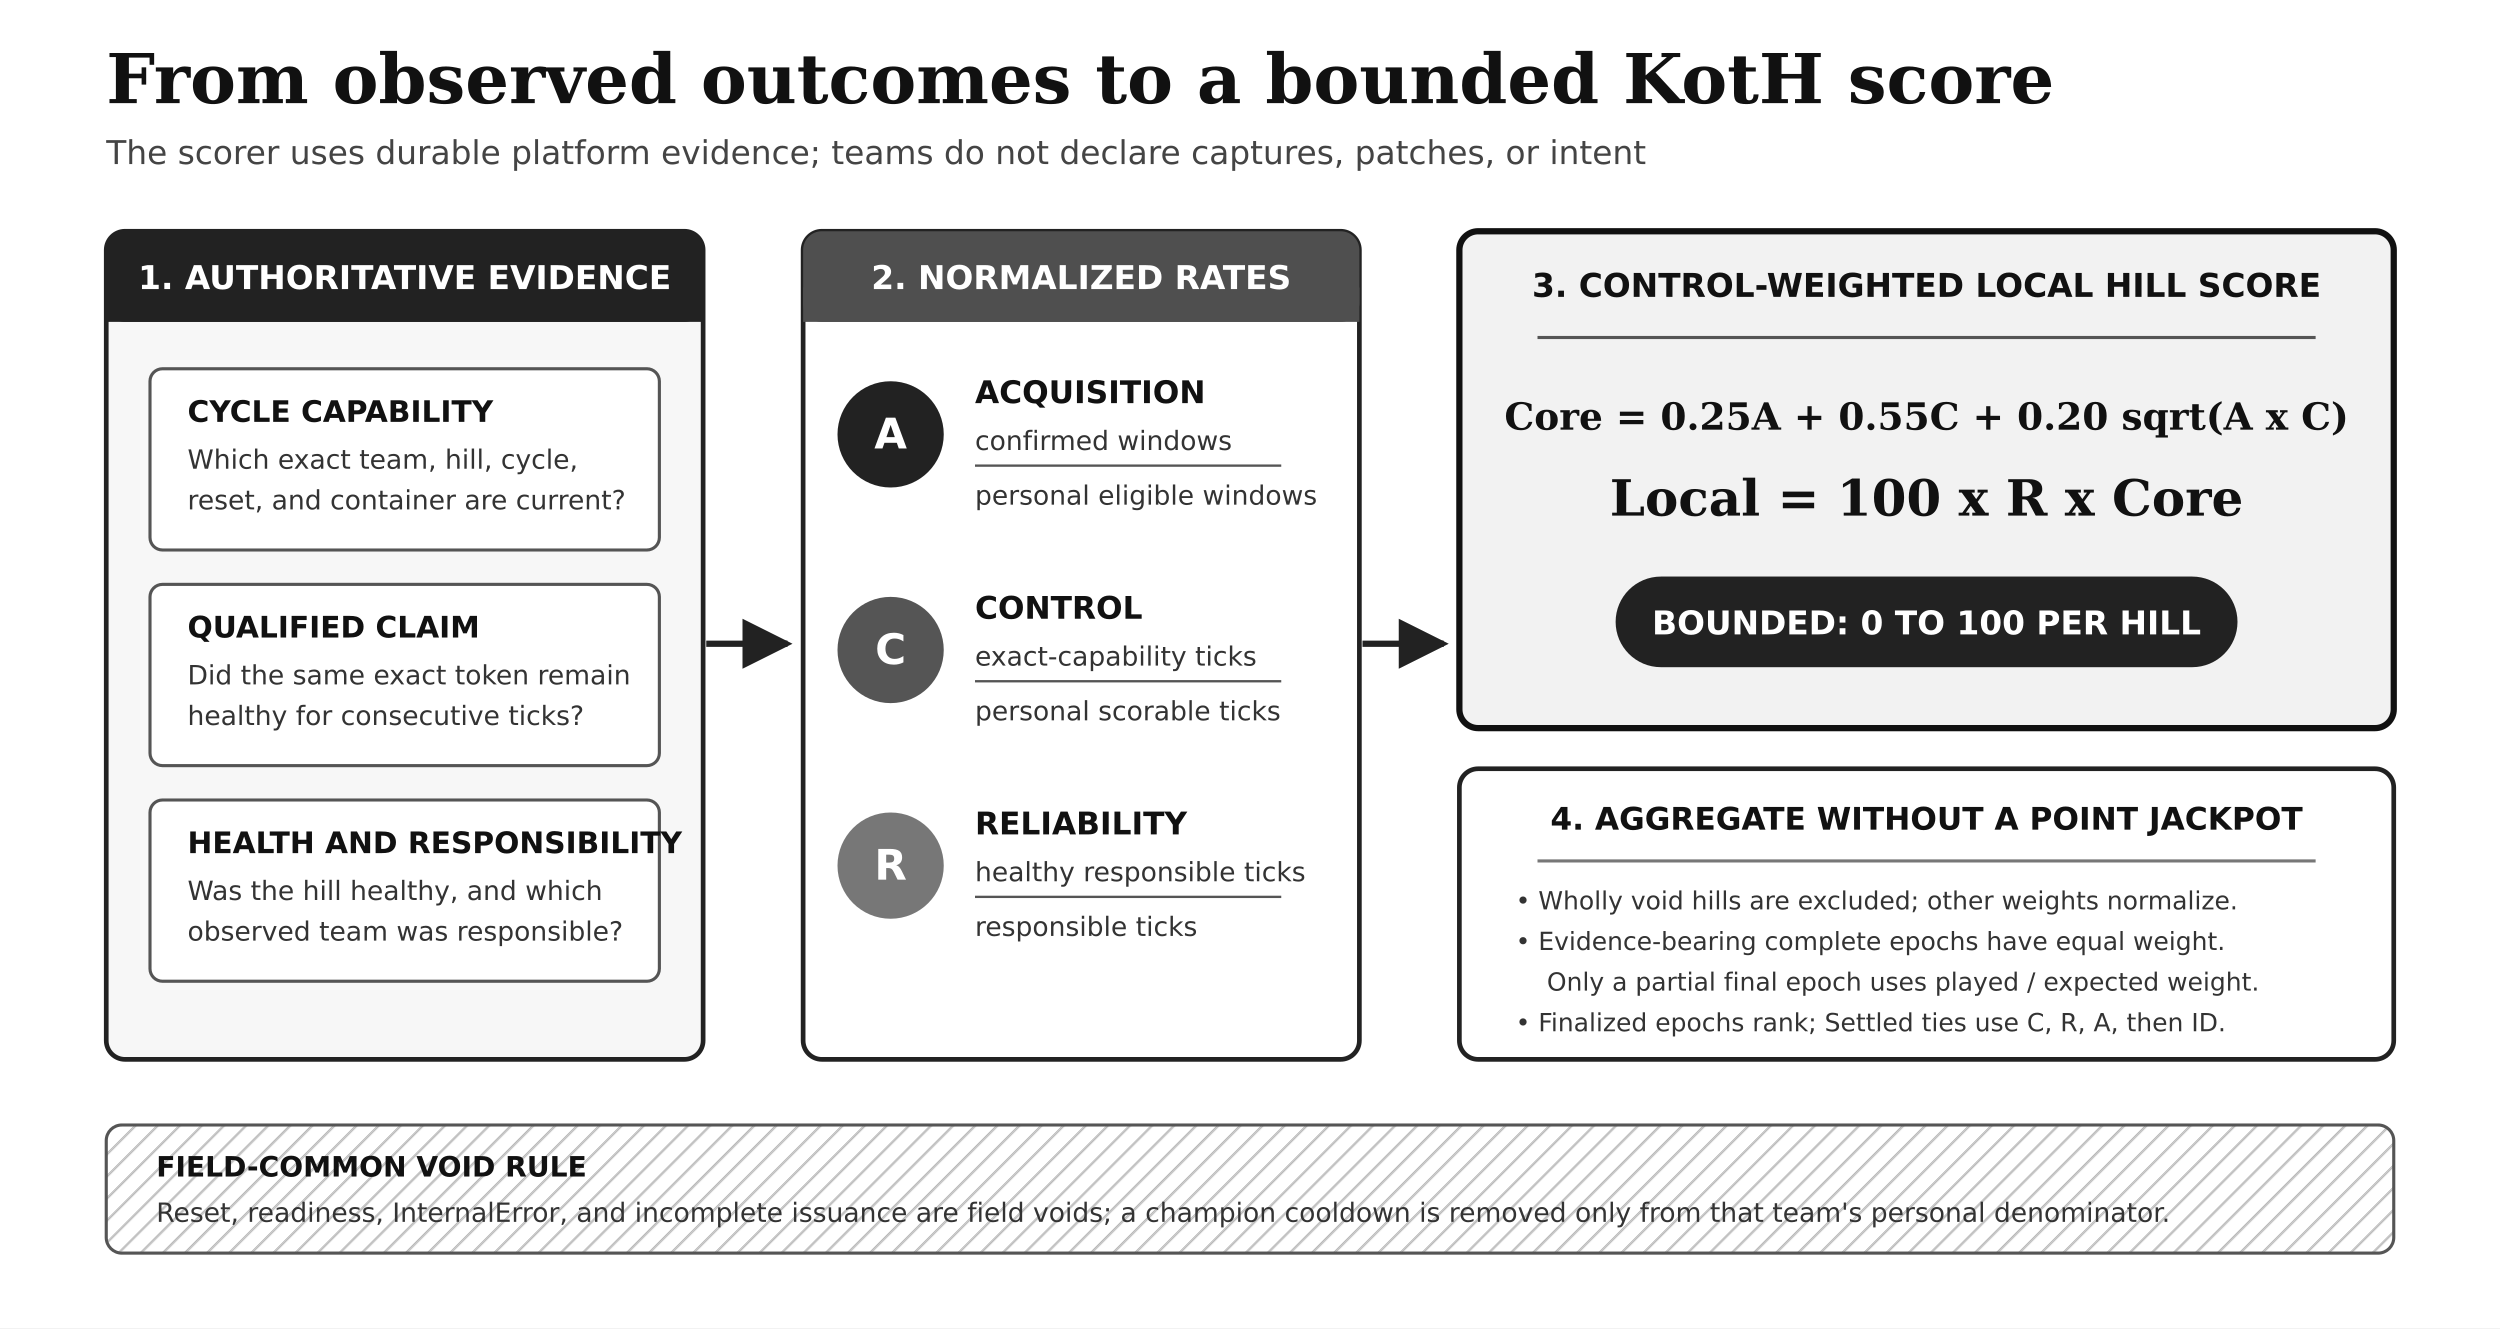
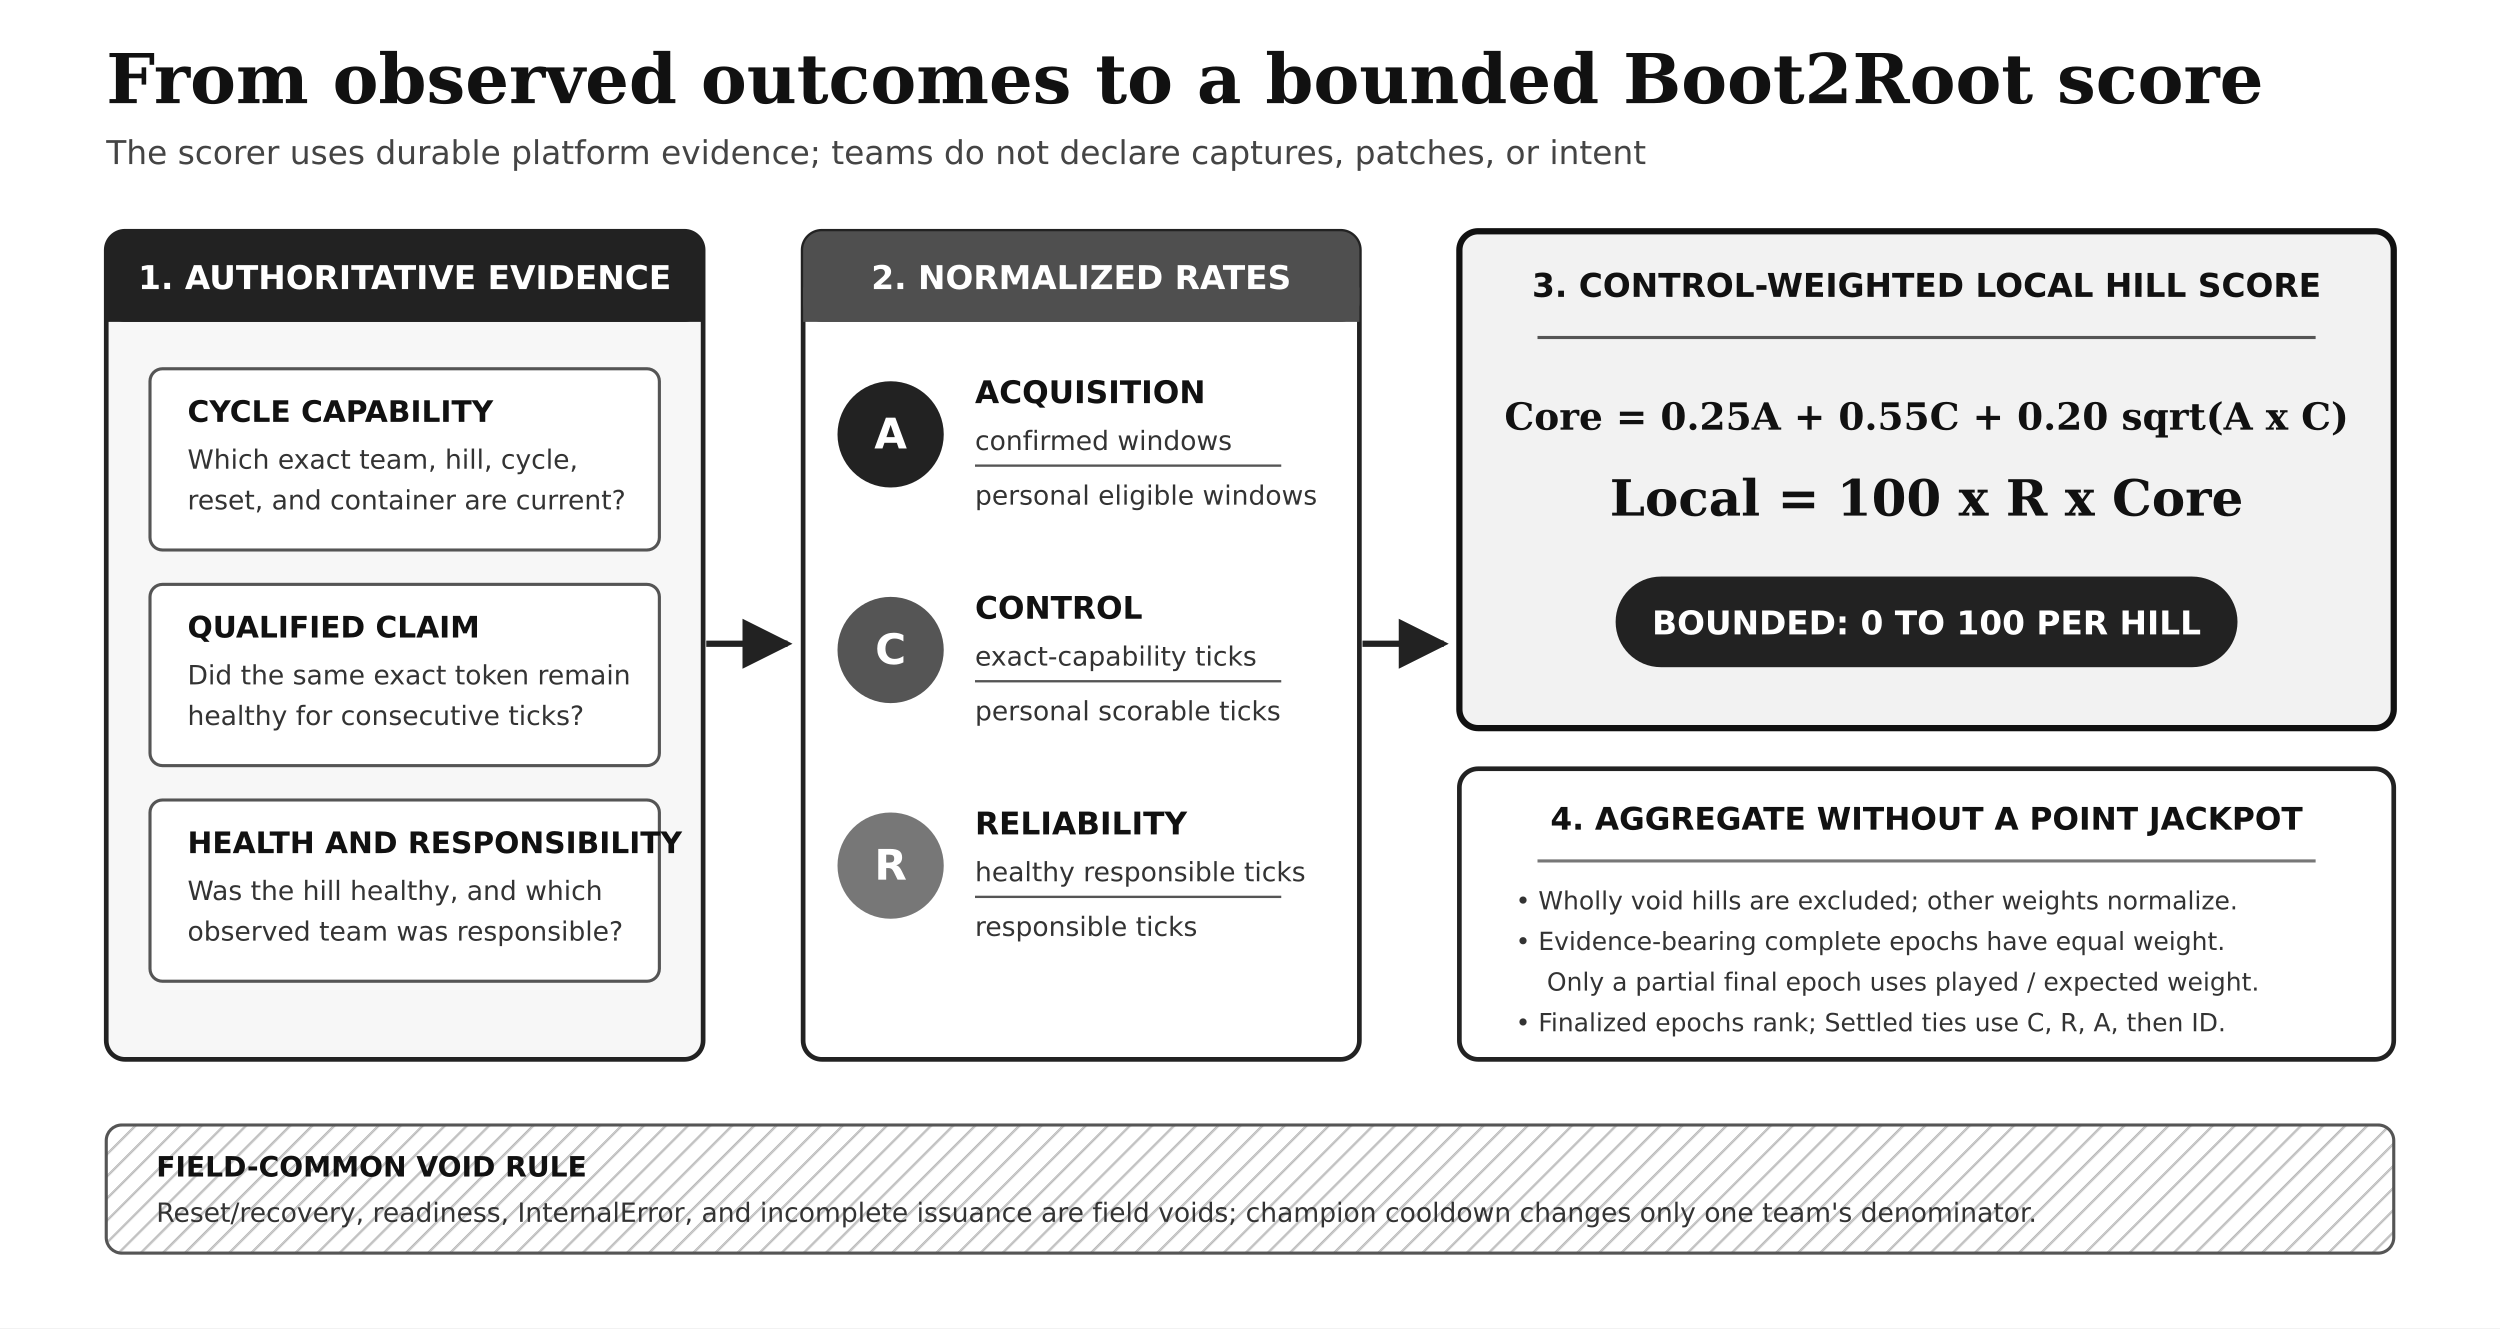
<svg xmlns="http://www.w3.org/2000/svg" width="1600" height="850" viewBox="0 0 1600 850" role="img" aria-labelledby="title desc">
  <defs>
    <marker id="arrow" viewBox="0 0 10 10" refX="9" refY="5" markerWidth="8" markerHeight="8" orient="auto">
      <path d="M 0 0 L 10 5 L 0 10 z" fill="#222222" />
    </marker>
    <pattern id="void-hatch" width="10" height="10" patternUnits="userSpaceOnUse" patternTransform="rotate(45)">
      <line x1="0" y1="0" x2="0" y2="10" stroke="#b8b8b8" stroke-width="3" />
    </pattern>
  </defs>
  <rect width="1600" height="850" fill="#ffffff" />
-   <text x="68" y="66" fill="#111111" font-family="Georgia, 'DejaVu Serif', serif" font-size="44" font-weight="700">From observed outcomes to a bounded KotH score</text>
+   <text x="68" y="66" fill="#111111" font-family="Georgia, 'DejaVu Serif', serif" font-size="44" font-weight="700">From observed outcomes to a bounded Boot2Root score</text>
  <text x="68" y="105" fill="#444444" font-family="'DejaVu Sans', sans-serif" font-size="21">The scorer uses durable platform evidence; teams do not declare captures, patches, or intent</text>
  <g font-family="'DejaVu Sans', sans-serif">
    <rect x="68" y="148" width="382" height="530" rx="12" fill="#f7f7f7" stroke="#222222" stroke-width="3" />
    <rect x="68" y="148" width="382" height="58" rx="12" fill="#222222" />
    <rect x="68" y="184" width="382" height="22" fill="#222222" />
    <text x="259" y="185" fill="#ffffff" font-size="21" font-weight="700" text-anchor="middle">1. AUTHORITATIVE EVIDENCE</text>
    <rect x="96" y="236" width="326" height="116" rx="8" fill="#ffffff" stroke="#555555" stroke-width="2" />
    <text x="120" y="270" fill="#111111" font-size="19" font-weight="700">CYCLE CAPABILITY</text>
    <text x="120" y="300" fill="#333333" font-size="17">Which exact team, hill, cycle,</text>
    <text x="120" y="326" fill="#333333" font-size="17">reset, and container are current?</text>
    <rect x="96" y="374" width="326" height="116" rx="8" fill="#ffffff" stroke="#555555" stroke-width="2" />
    <text x="120" y="408" fill="#111111" font-size="19" font-weight="700">QUALIFIED CLAIM</text>
    <text x="120" y="438" fill="#333333" font-size="17">Did the same exact token remain</text>
    <text x="120" y="464" fill="#333333" font-size="17">healthy for consecutive ticks?</text>
    <rect x="96" y="512" width="326" height="116" rx="8" fill="#ffffff" stroke="#555555" stroke-width="2" />
    <text x="120" y="546" fill="#111111" font-size="19" font-weight="700">HEALTH AND RESPONSIBILITY</text>
    <text x="120" y="576" fill="#333333" font-size="17">Was the hill healthy, and which</text>
    <text x="120" y="602" fill="#333333" font-size="17">observed team was responsible?</text>
    <line x1="452" y1="412" x2="504" y2="412" stroke="#222222" stroke-width="4" marker-end="url(#arrow)" />
    <rect x="514" y="148" width="356" height="530" rx="12" fill="#ffffff" stroke="#222222" stroke-width="3" />
    <rect x="514" y="148" width="356" height="58" rx="12" fill="#4f4f4f" />
    <rect x="514" y="184" width="356" height="22" fill="#4f4f4f" />
    <text x="692" y="185" fill="#ffffff" font-size="21" font-weight="700" text-anchor="middle">2. NORMALIZED RATES</text>
    <circle cx="570" cy="278" r="34" fill="#222222" />
    <text x="570" y="287" fill="#ffffff" font-size="27" font-weight="700" text-anchor="middle">A</text>
    <text x="624" y="258" fill="#111111" font-size="20" font-weight="700">ACQUISITION</text>
    <text x="624" y="288" fill="#333333" font-size="17">confirmed windows</text>
    <line x1="624" y1="298" x2="820" y2="298" stroke="#555555" stroke-width="1.5" />
    <text x="624" y="323" fill="#333333" font-size="17">personal eligible windows</text>
    <circle cx="570" cy="416" r="34" fill="#555555" />
    <text x="570" y="425" fill="#ffffff" font-size="27" font-weight="700" text-anchor="middle">C</text>
    <text x="624" y="396" fill="#111111" font-size="20" font-weight="700">CONTROL</text>
    <text x="624" y="426" fill="#333333" font-size="17">exact-capability ticks</text>
    <line x1="624" y1="436" x2="820" y2="436" stroke="#555555" stroke-width="1.5" />
    <text x="624" y="461" fill="#333333" font-size="17">personal scorable ticks</text>
    <circle cx="570" cy="554" r="34" fill="#777777" />
    <text x="570" y="563" fill="#ffffff" font-size="27" font-weight="700" text-anchor="middle">R</text>
    <text x="624" y="534" fill="#111111" font-size="20" font-weight="700">RELIABILITY</text>
    <text x="624" y="564" fill="#333333" font-size="17">healthy responsible ticks</text>
    <line x1="624" y1="574" x2="820" y2="574" stroke="#555555" stroke-width="1.5" />
    <text x="624" y="599" fill="#333333" font-size="17">responsible ticks</text>
    <line x1="872" y1="412" x2="924" y2="412" stroke="#222222" stroke-width="4" marker-end="url(#arrow)" />
    <rect x="934" y="148" width="598" height="318" rx="12" fill="#f2f2f2" stroke="#111111" stroke-width="4" />
    <text x="1233" y="190" fill="#111111" font-size="21" font-weight="700" text-anchor="middle">3. CONTROL-WEIGHTED LOCAL HILL SCORE</text>
    <line x1="984" y1="216" x2="1482" y2="216" stroke="#555555" stroke-width="2" />
    <text x="1233" y="275" fill="#111111" font-family="Georgia, 'DejaVu Serif', serif" font-size="24" font-weight="700" text-anchor="middle">Core = 0.25A + 0.55C + 0.20 sqrt(A x C)</text>
    <text x="1233" y="330" fill="#111111" font-family="Georgia, 'DejaVu Serif', serif" font-size="32" font-weight="700" text-anchor="middle">Local = 100 x R x Core</text>
    <rect x="1034" y="369" width="398" height="58" rx="29" fill="#222222" />
    <text x="1233" y="406" fill="#ffffff" font-size="21" font-weight="700" text-anchor="middle">BOUNDED: 0 TO 100 PER HILL</text>
    <rect x="934" y="492" width="598" height="186" rx="12" fill="#ffffff" stroke="#222222" stroke-width="3" />
    <text x="1233" y="531" fill="#111111" font-size="20" font-weight="700" text-anchor="middle">4. AGGREGATE WITHOUT A POINT JACKPOT</text>
    <line x1="984" y1="551" x2="1482" y2="551" stroke="#777777" stroke-width="2" />
    <text x="970" y="582" fill="#333333" font-size="16">• Wholly void hills are excluded; other weights normalize.</text>
    <text x="970" y="608" fill="#333333" font-size="16">• Evidence-bearing complete epochs have equal weight.</text>
    <text x="990" y="634" fill="#333333" font-size="16">Only a partial final epoch uses played / expected weight.</text>
    <text x="970" y="660" fill="#333333" font-size="16">• Finalized epochs rank; Settled ties use C, R, A, then ID.</text>
  </g>
  <rect x="68" y="720" width="1464" height="82" rx="10" fill="url(#void-hatch)" stroke="#555555" stroke-width="2" />
  <text x="100" y="753" fill="#111111" font-family="'DejaVu Sans', sans-serif" font-size="18" font-weight="700">FIELD-COMMON VOID RULE</text>
-   <text x="100" y="782" fill="#333333" font-family="'DejaVu Sans', sans-serif" font-size="17">Reset, readiness, InternalError, and incomplete issuance are field voids; a champion cooldown is removed only from that team's personal denominator.</text>
+   <text x="100" y="782" fill="#333333" font-family="'DejaVu Sans', sans-serif" font-size="17">Reset/recovery, readiness, InternalError, and incomplete issuance are field voids; champion cooldown changes only one team's denominator.</text>
</svg>
